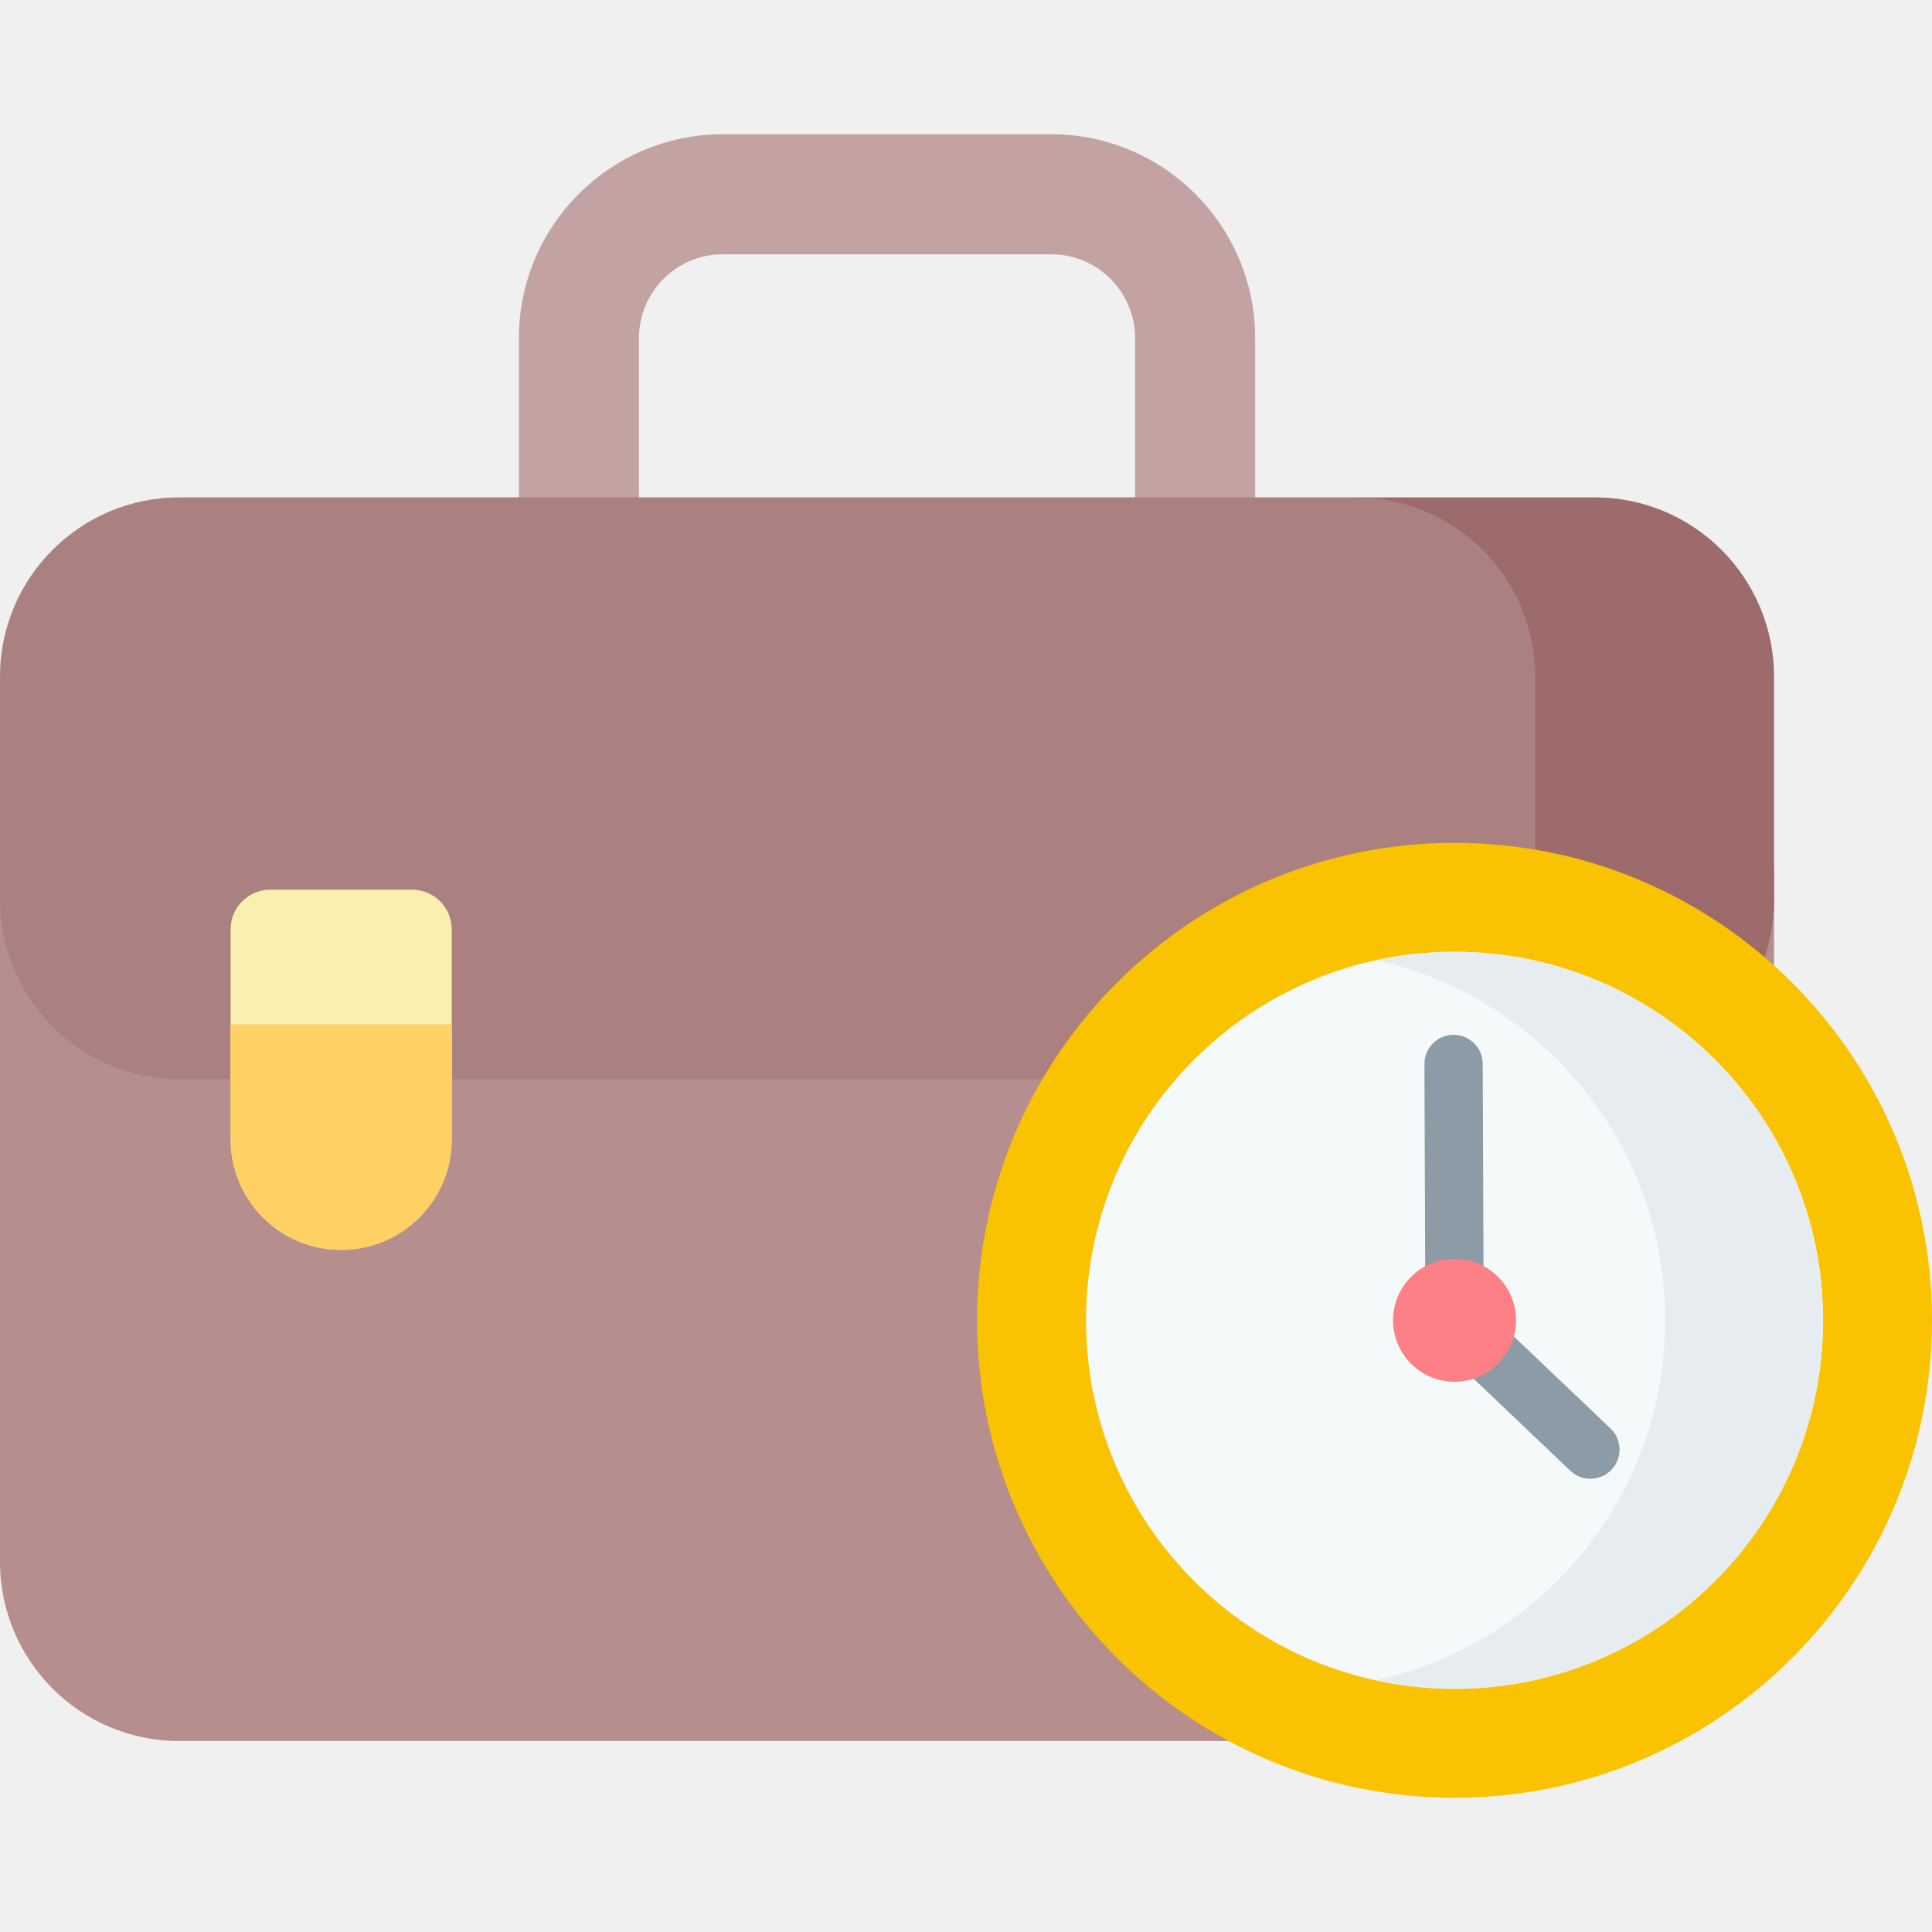
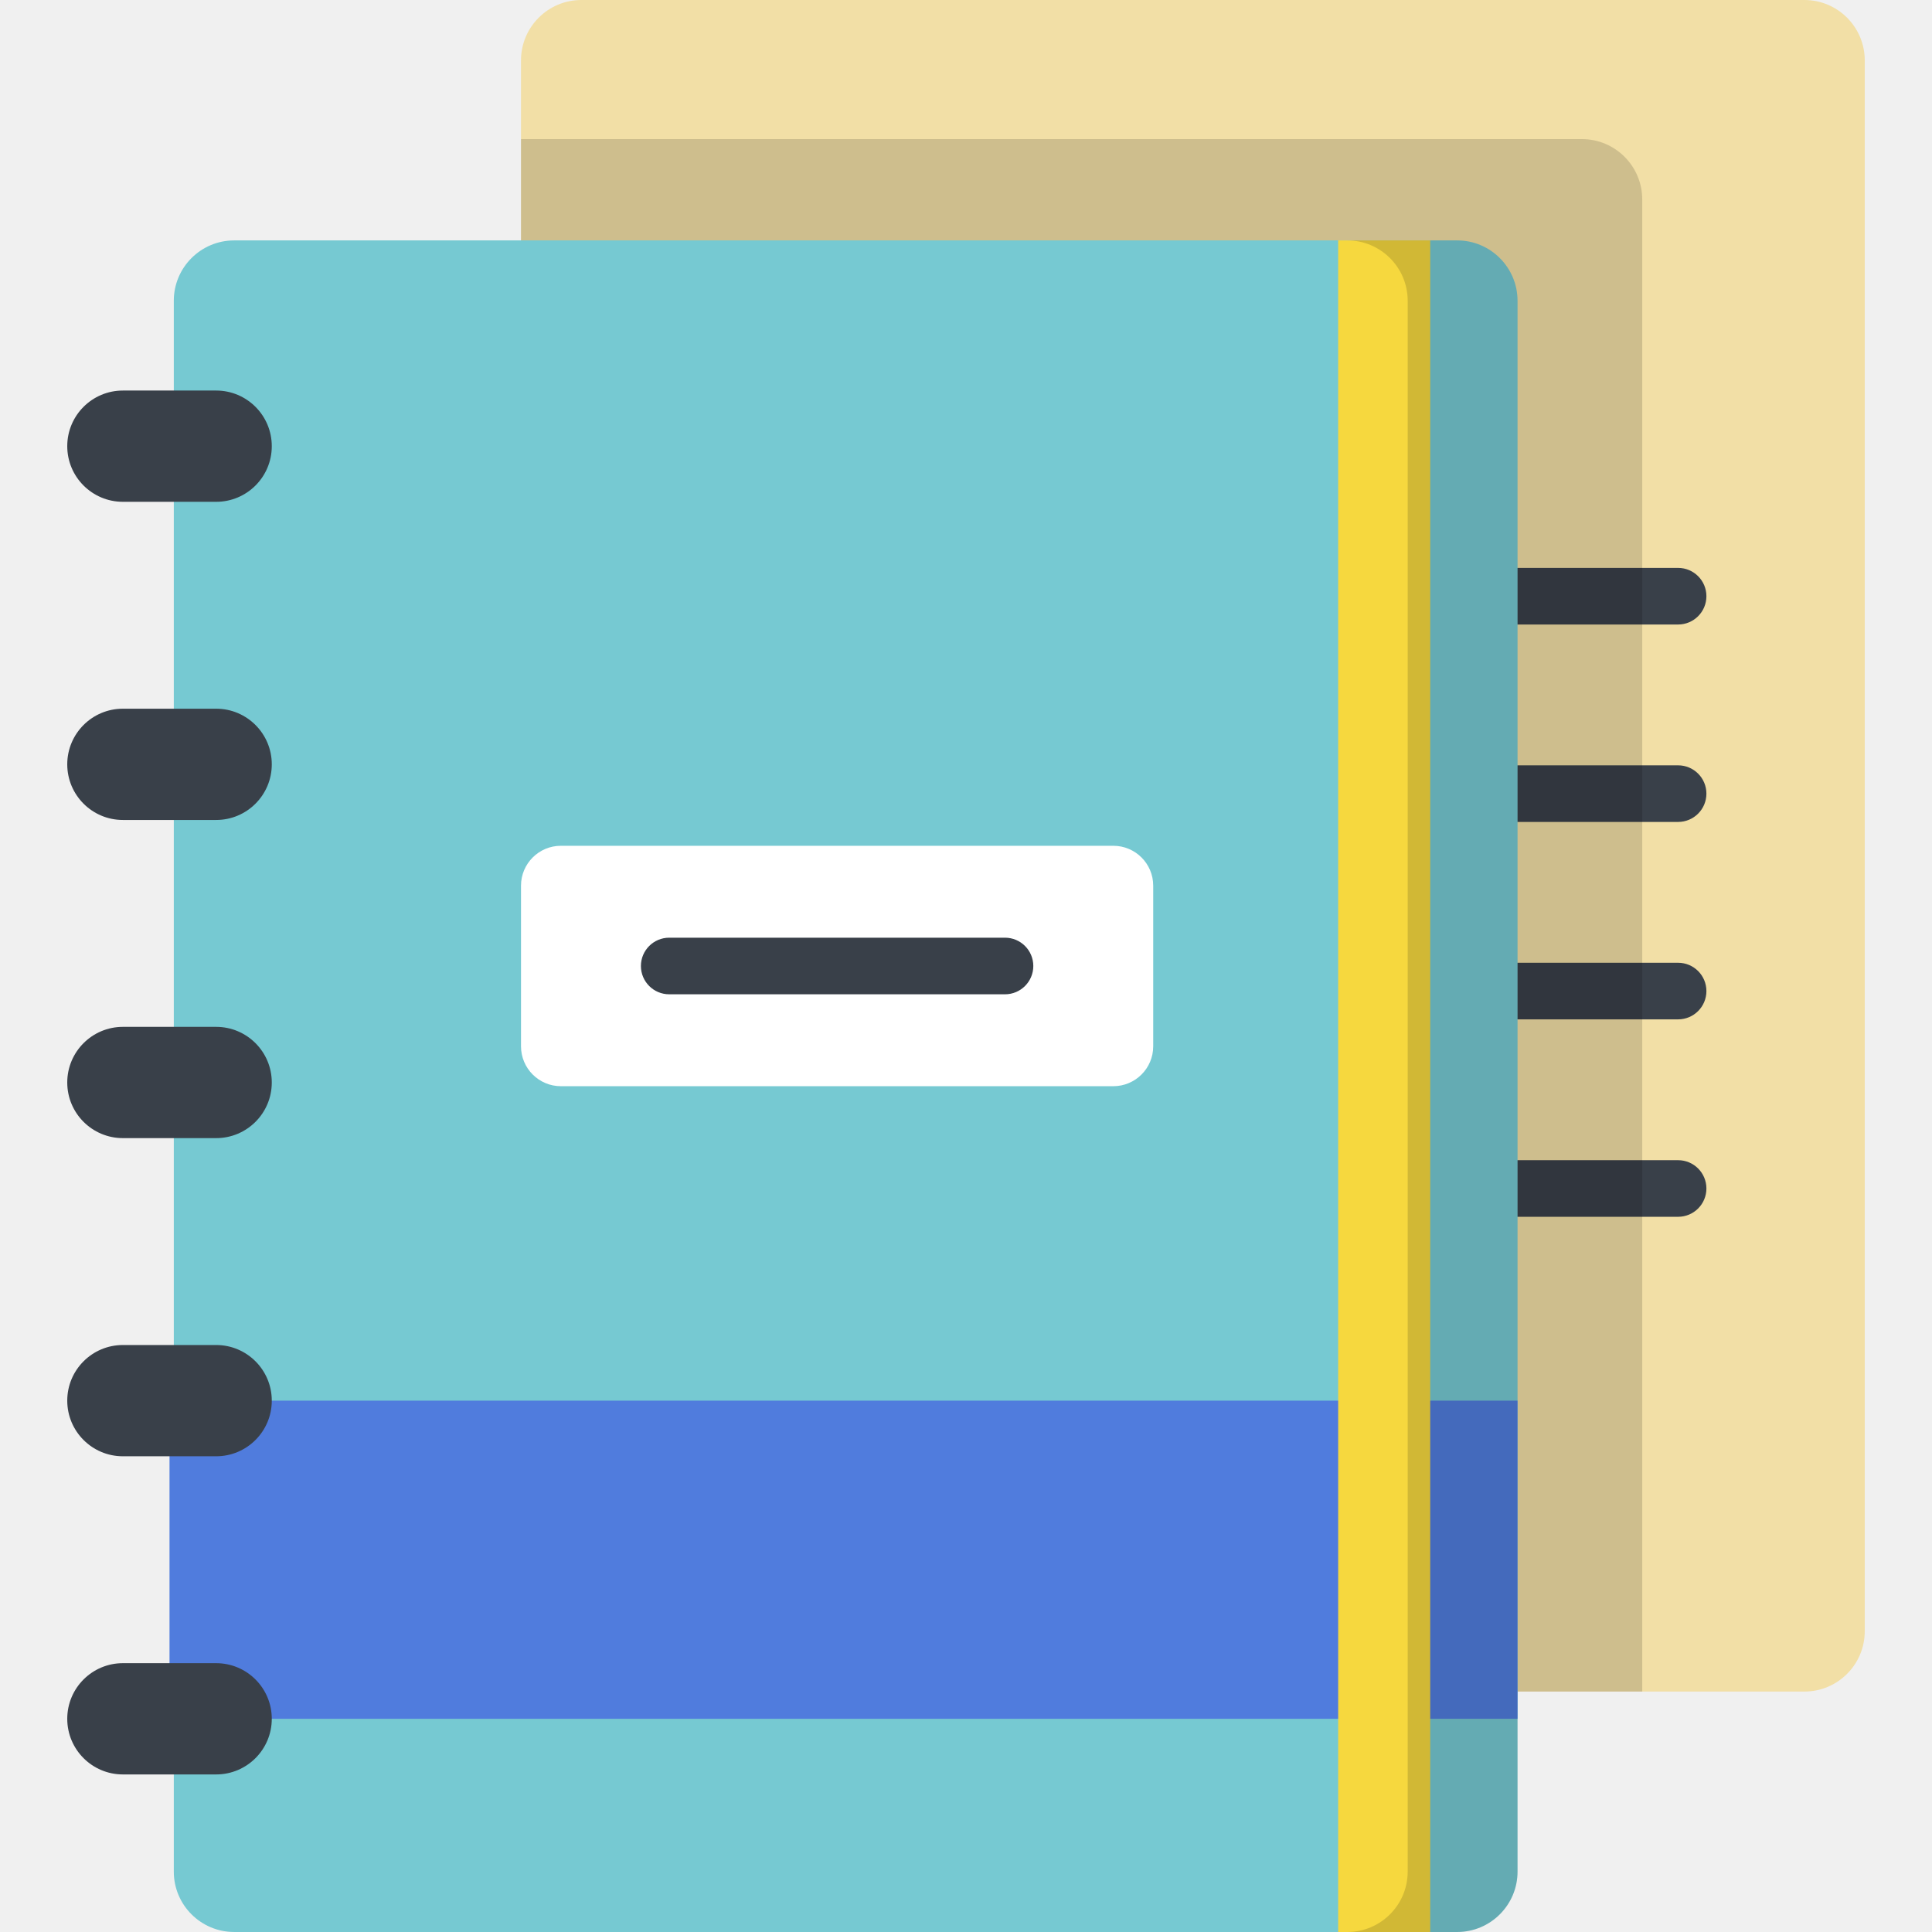
- <svg xmlns="http://www.w3.org/2000/svg" id="Capa_1" enable-background="new 0 0 512 512" height="512" viewBox="0 0 512 512" width="512">
+ <svg xmlns="http://www.w3.org/2000/svg" version="1.1" id="Capa_1" x="0px" y="0px" viewBox="0 0 512.003 512.003" style="enable-background:new 0 0 512.003 512.003;" xml:space="preserve">
+   <path style="fill:#F2DFA6;" d="M478.175,448.287H154.077c-8.839,0-16.004-7.165-16.004-16.004V16.004  C138.073,7.165,145.238,0,154.077,0h324.099c8.839,0,16.004,7.165,16.004,16.004v416.28  C494.179,441.122,487.014,448.287,478.175,448.287z" />
  <g>
-     <g>
-       <g>
-         <g>
-           <path d="m316.72 160.703c-8.784 0-15.906-7.121-15.906-15.906v-55.197c0-12.247-9.963-22.21-22.21-22.21h-87.066c-12.247 0-22.21 9.963-22.21 22.21v55.197c0 8.784-7.121 15.906-15.906 15.906-8.784 0-15.906-7.121-15.906-15.906v-55.197c0-29.787 24.234-54.021 54.021-54.021h87.066c29.787 0 54.021 24.234 54.021 54.021v55.197c.001 8.785-7.12 15.906-15.904 15.906z" fill="#c3a2a2" />
-         </g>
-         <path d="m422.62 275.677h-375.097c-26.246 0-47.523-21.277-47.523-47.522v185.715c0 26.246 21.277 47.523 47.523 47.523h375.097c26.246 0 47.523-21.277 47.523-47.523v-185.715c-.001 26.245-21.277 47.522-47.523 47.522z" fill="#b78e8e" />
-         <path d="m407.959 238.461v-59.125c0-26.246-21.277-47.523-47.523-47.523h-312.913c-26.246 0-47.523 21.277-47.523 47.523v59.125c0 26.246 21.277 47.523 47.523 47.523h312.914c26.246-.001 47.522-21.277 47.522-47.523z" fill="#aa8080" />
-         <path d="m422.62 131.813h-63.299c26.246 0 47.523 21.277 47.523 47.523v59.125c0 26.246-21.277 47.523-47.523 47.523h63.299c26.246 0 47.523-21.277 47.523-47.523v-59.125c-.001-26.246-21.277-47.523-47.523-47.523z" fill="#9d6b6b" />
-       </g>
-       <g>
-         <g>
-           <g>
-             <circle cx="385.472" cy="349.893" fill="#f9c301" r="126.528" />
-             <circle cx="385.472" cy="349.893" fill="#f6f9f9" r="97.665" />
-             <path d="m385.06 252.229c-7.036.03-13.893.809-20.501 2.251 43.725 9.544 76.549 48.387 76.745 95.001.198 46.902-32.701 86.215-76.751 95.825 6.87 1.5 14.007 2.282 21.33 2.251 53.938-.227 97.48-44.137 97.252-98.076-.227-53.938-44.137-97.48-98.075-97.252z" fill="#e7ecf1" />
-             <g>
-               <path d="m421.476 391.888c-1.913 0-3.83-.706-5.326-2.13l-36.005-34.269c-1.525-1.451-2.391-3.462-2.399-5.567l-.259-67.934c-.016-4.267 3.43-7.739 7.697-7.756h.03c4.254 0 7.709 3.44 7.725 7.697l.245 64.638 33.619 31.997c3.091 2.942 3.211 7.832.27 10.924-1.518 1.595-3.556 2.4-5.597 2.4z" fill="#8c9ba6" />
-             </g>
-           </g>
-         </g>
-         <circle cx="385.472" cy="349.893" fill="#fc8086" r="16.292" />
-       </g>
-       <g>
-         <g>
-           <path d="m90.416 331.237c-16.186 0-29.307-13.121-29.307-29.307v-55.632c0-5.815 4.714-10.529 10.528-10.529h37.556c5.815 0 10.528 4.714 10.528 10.529v55.632c.001 16.186-13.12 29.307-29.305 29.307z" fill="#f9efaf" />
-           <path d="m61.109 271.459v30.471c0 16.186 13.121 29.307 29.307 29.307 16.186 0 29.307-13.121 29.307-29.307v-30.471z" fill="#ffd064" />
-         </g>
-       </g>
-     </g>
+     <path style="fill:#394049;" d="M444.719,165.501h-52.672c-4.142,0-7.5-3.358-7.5-7.5s3.358-7.5,7.5-7.5h52.672   c4.142,0,7.5,3.358,7.5,7.5S448.861,165.501,444.719,165.501z" />
+     <path style="fill:#394049;" d="M444.719,217.822h-52.672c-4.142,0-7.5-3.358-7.5-7.5s3.358-7.5,7.5-7.5h52.672   c4.142,0,7.5,3.358,7.5,7.5S448.861,217.822,444.719,217.822z" />
+     <path style="fill:#394049;" d="M444.719,270.143h-52.672c-4.142,0-7.5-3.358-7.5-7.5s3.358-7.5,7.5-7.5h52.672   c4.142,0,7.5,3.358,7.5,7.5S448.861,270.143,444.719,270.143z" />
+     <path style="fill:#394049;" d="M444.719,322.464h-52.672c-4.142,0-7.5-3.358-7.5-7.5s3.358-7.5,7.5-7.5h52.672   c4.142,0,7.5,3.358,7.5,7.5S448.861,322.464,444.719,322.464z" />
  </g>
+   <path style="opacity:0.15;enable-background:new    ;" d="M419.21,36.861H138.073v395.422c0,8.839,7.165,16.004,16.004,16.004  h281.137V52.864C435.214,44.026,428.049,36.861,419.21,36.861z" />
+   <path style="fill:#76C9D2;" d="M386.161,512H62.062c-8.839,0-16.004-7.165-16.004-16.004V79.717c0-8.839,7.165-16.004,16.004-16.004  h324.099c8.839,0,16.004,7.165,16.004,16.004v416.28C402.165,504.835,395,512,386.161,512z" />
+   <rect x="44.925" y="371.19" style="fill:#507CDD;" width="357.24" height="84.31" />
+   <rect x="354.631" y="63.713" style="fill:#F6D83E;" width="24.392" height="448.29" />
+   <path style="fill:#FFFFFF;" d="M295.04,224.143H148.648c-5.84,0-10.575,4.735-10.575,10.575v42.563  c0,5.84,4.735,10.575,10.575,10.575H295.04c5.84,0,10.575-4.735,10.575-10.575v-42.563  C305.615,228.878,300.88,224.143,295.04,224.143z" />
+   <g>
+     <path style="fill:#394049;" d="M57.283,132.985H32.566c-8.142,0-14.743-6.601-14.743-14.743l0,0   c0-8.142,6.601-14.743,14.743-14.743h24.717c8.143,0,14.743,6.601,14.743,14.743l0,0C72.026,126.385,65.425,132.985,57.283,132.985   z" />
+     <path style="fill:#394049;" d="M57.283,217.301H32.566c-8.142,0-14.743-6.601-14.743-14.743l0,0   c0-8.142,6.601-14.743,14.743-14.743h24.717c8.143,0,14.743,6.601,14.743,14.743l0,0C72.026,210.7,65.425,217.301,57.283,217.301z" />
+     <path style="fill:#394049;" d="M57.283,301.616H32.566c-8.142,0-14.743-6.601-14.743-14.743l0,0   c0-8.142,6.601-14.743,14.743-14.743h24.717c8.143,0,14.743,6.601,14.743,14.743l0,0C72.026,295.015,65.425,301.616,57.283,301.616   z" />
+     <path style="fill:#394049;" d="M57.283,385.931H32.566c-8.142,0-14.743-6.601-14.743-14.743l0,0   c0-8.143,6.601-14.743,14.743-14.743h24.717c8.143,0,14.743,6.601,14.743,14.743l0,0C72.026,379.331,65.425,385.931,57.283,385.931   z" />
+     <path style="fill:#394049;" d="M57.283,470.247H32.566c-8.142,0-14.743-6.601-14.743-14.743l0,0   c0-8.142,6.601-14.743,14.743-14.743h24.717c8.143,0,14.743,6.601,14.743,14.743l0,0C72.026,463.646,65.425,470.247,57.283,470.247   z" />
+     <path style="fill:#394049;" d="M266.338,263.5h-88.989c-4.142,0-7.5-3.358-7.5-7.5s3.358-7.5,7.5-7.5h88.989   c4.142,0,7.5,3.358,7.5,7.5S270.48,263.5,266.338,263.5z" />
+   </g>
+   <path style="opacity:0.15;enable-background:new    ;" d="M386.161,63.713h-29.11c8.839,0,16.004,7.165,16.004,16.004v416.28  c0,8.839-7.165,16.004-16.004,16.004h29.111c8.839,0,16.004-7.165,16.004-16.004V79.717C402.165,70.878,395,63.713,386.161,63.713z" />
+   <g>
+ </g>
+   <g>
+ </g>
+   <g>
+ </g>
+   <g>
+ </g>
+   <g>
+ </g>
+   <g>
+ </g>
+   <g>
+ </g>
+   <g>
+ </g>
+   <g>
+ </g>
+   <g>
+ </g>
+   <g>
+ </g>
+   <g>
+ </g>
+   <g>
+ </g>
+   <g>
+ </g>
+   <g>
+ </g>
</svg>
